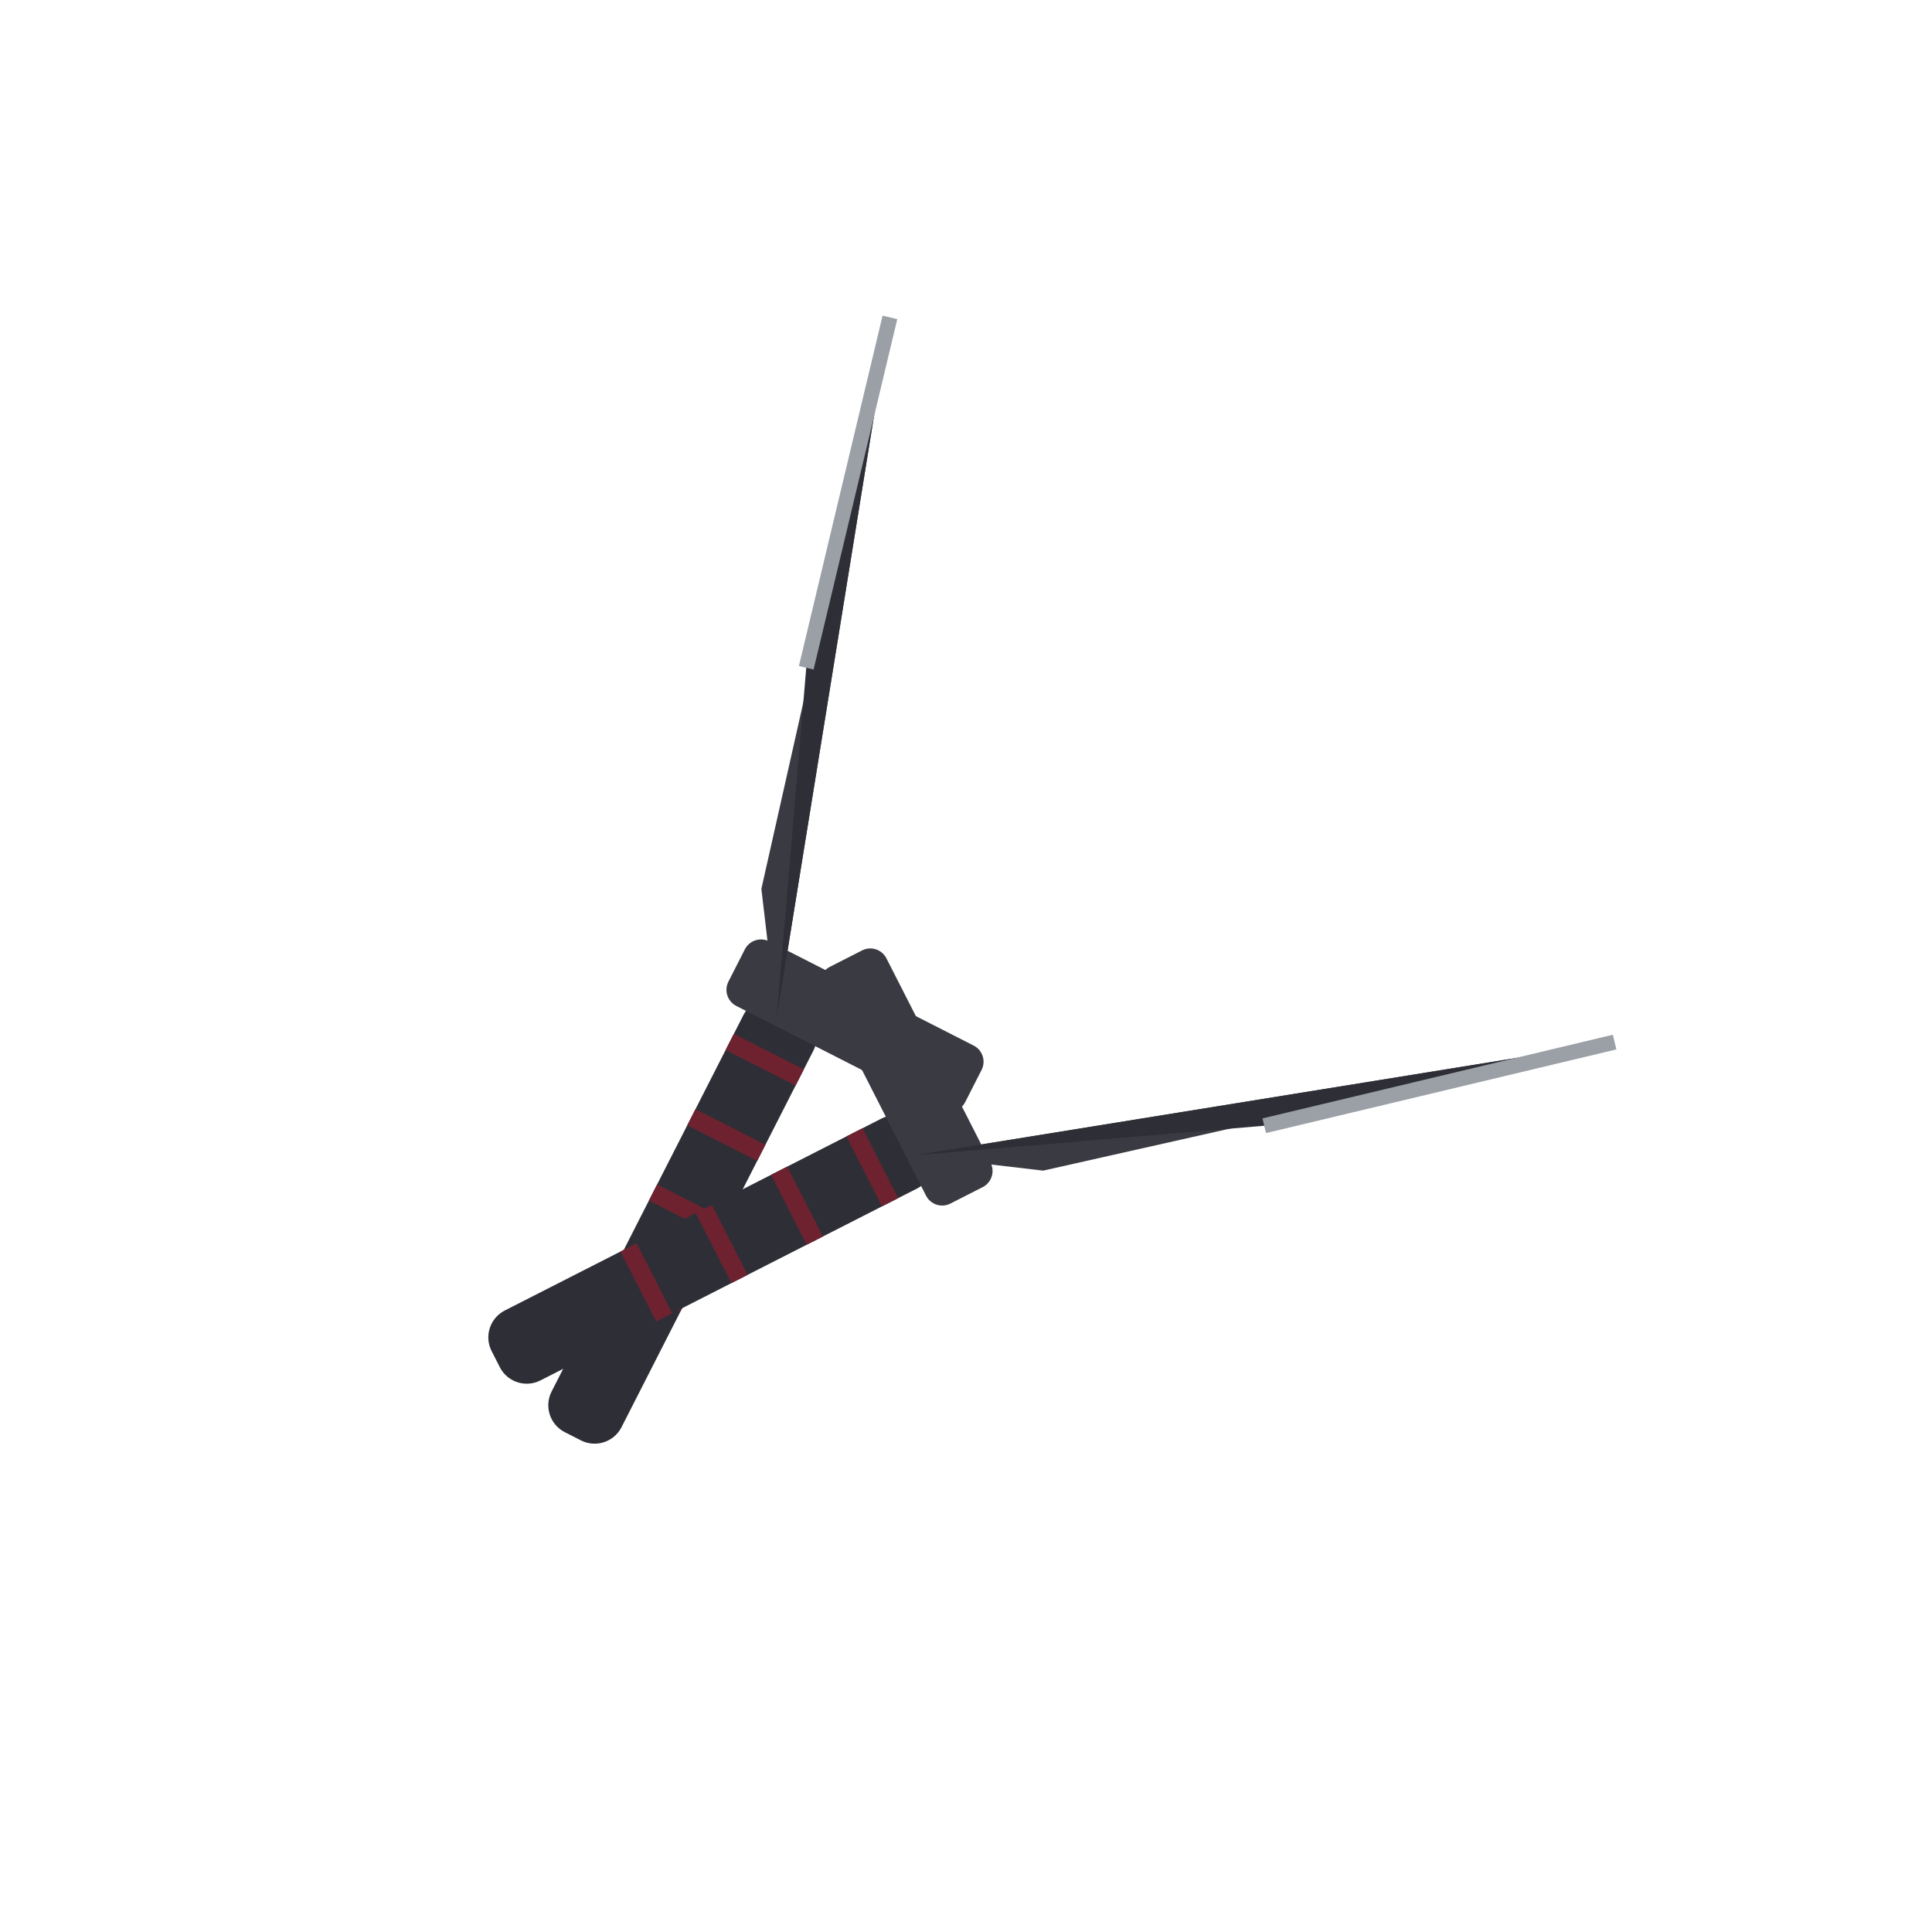
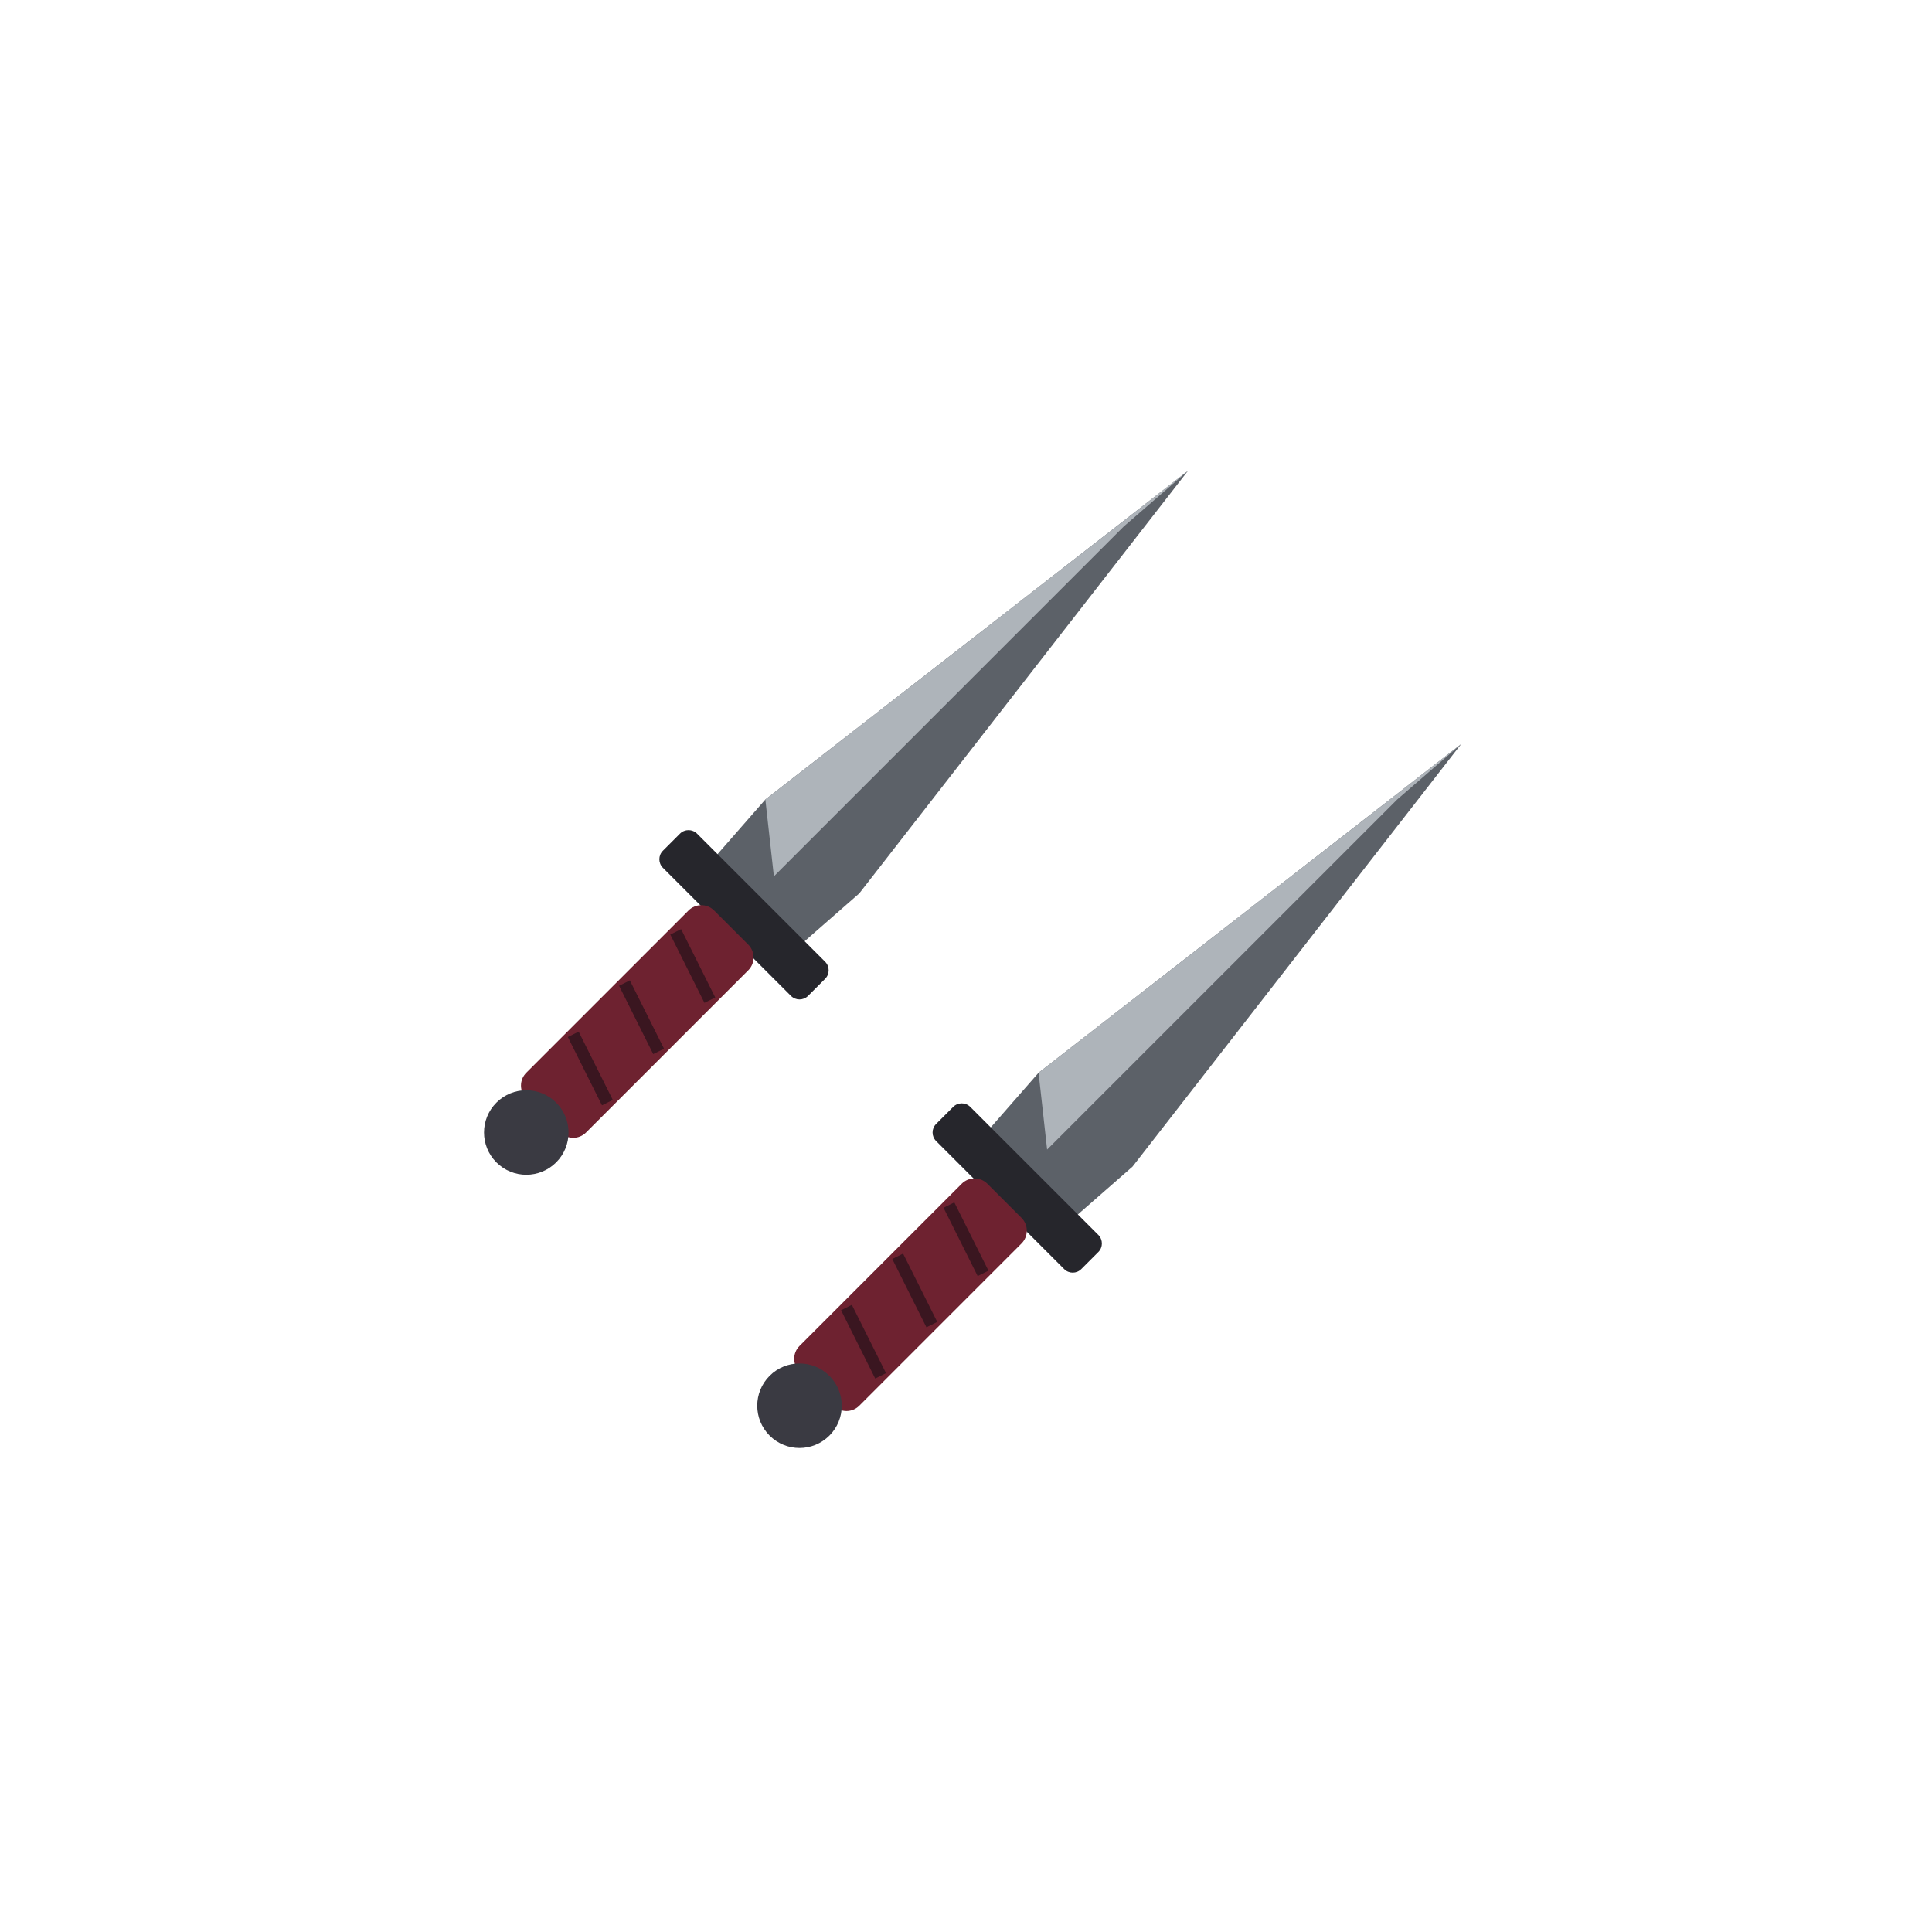
<svg xmlns="http://www.w3.org/2000/svg" viewBox="0 0 256 256" width="256" height="256">
  <g transform="translate(128 128) scale(0.8) rotate(45) translate(-128 -128)">
-     <rect x="118" y="150" width="13" height="80" rx="5" fill="#2E2E36" transform="rotate(-18 128 190)" />
-     <path d="M118 160 L131 160 M118 174 L131 174 M118 188 L131 188 M118 202 L131 202" stroke="#6E2230" stroke-width="3" transform="rotate(-18 128 190)" />
-     <rect x="100" y="142" width="44" height="12" rx="3" fill="#3A3A42" transform="rotate(-18 122 148)" />
-     <path d="M104 150 L68 38 L92 132 Z" fill="#3A3A42" transform="rotate(-18 128 128)" />
-     <path d="M104 150 L68 38 L82 96 Z" fill="#2E2E36" transform="rotate(-18 128 128)" />
-     <path d="M68 38 L82 96" stroke="#9AA0A6" stroke-width="2.5" fill="none" transform="rotate(-18 128 128)" />
-     <rect x="125" y="150" width="13" height="80" rx="5" fill="#2E2E36" transform="rotate(18 128 190)" />
-     <path d="M125 160 L138 160 M125 174 L138 174 M125 188 L138 188 M125 202 L138 202" stroke="#6E2230" stroke-width="3" transform="rotate(18 128 190)" />
-     <rect x="112" y="142" width="44" height="12" rx="3" fill="#3A3A42" transform="rotate(18 134 148)" />
-     <path d="M152 150 L188 38 L164 132 Z" fill="#3A3A42" transform="rotate(18 128 128)" />
-     <path d="M152 150 L188 38 L174 96 Z" fill="#2E2E36" transform="rotate(18 128 128)" />
-     <path d="M188 38 L174 96" stroke="#9AA0A6" stroke-width="2.5" fill="none" transform="rotate(18 128 128)" />
+     <path d="M96 44 L85 132 L86 147 L106 147 L107 132 Z" fill="#5C6168" />
+     <path d="M96 44 L85 132 L95 140 L95 58 Z" fill="#AEB4BA" />
+     <rect x="79" y="144" width="34" height="8" rx="2" fill="#26262C" />
+     <rect x="89" y="151" width="14" height="44" rx="3" fill="#6E2230" />
+     <path d="M90 158 L102 162 M90 170 L102 174 M90 182 L102 186" stroke="#3A1620" stroke-width="2" />
+     <circle cx="96" cy="199" r="7" fill="#3A3A42" />
+     <path d="M160 44 L149 132 L150 147 L170 147 L171 132 Z" fill="#5C6168" />
+     <path d="M160 44 L149 132 L159 140 L159 58 Z" fill="#AEB4BA" />
+     <rect x="143" y="144" width="34" height="8" rx="2" fill="#26262C" />
+     <rect x="153" y="151" width="14" height="44" rx="3" fill="#6E2230" />
+     <path d="M154 158 L166 162 M154 170 L166 174 M154 182 L166 186" stroke="#3A1620" stroke-width="2" />
+     <circle cx="160" cy="199" r="7" fill="#3A3A42" />
  </g>
</svg>
